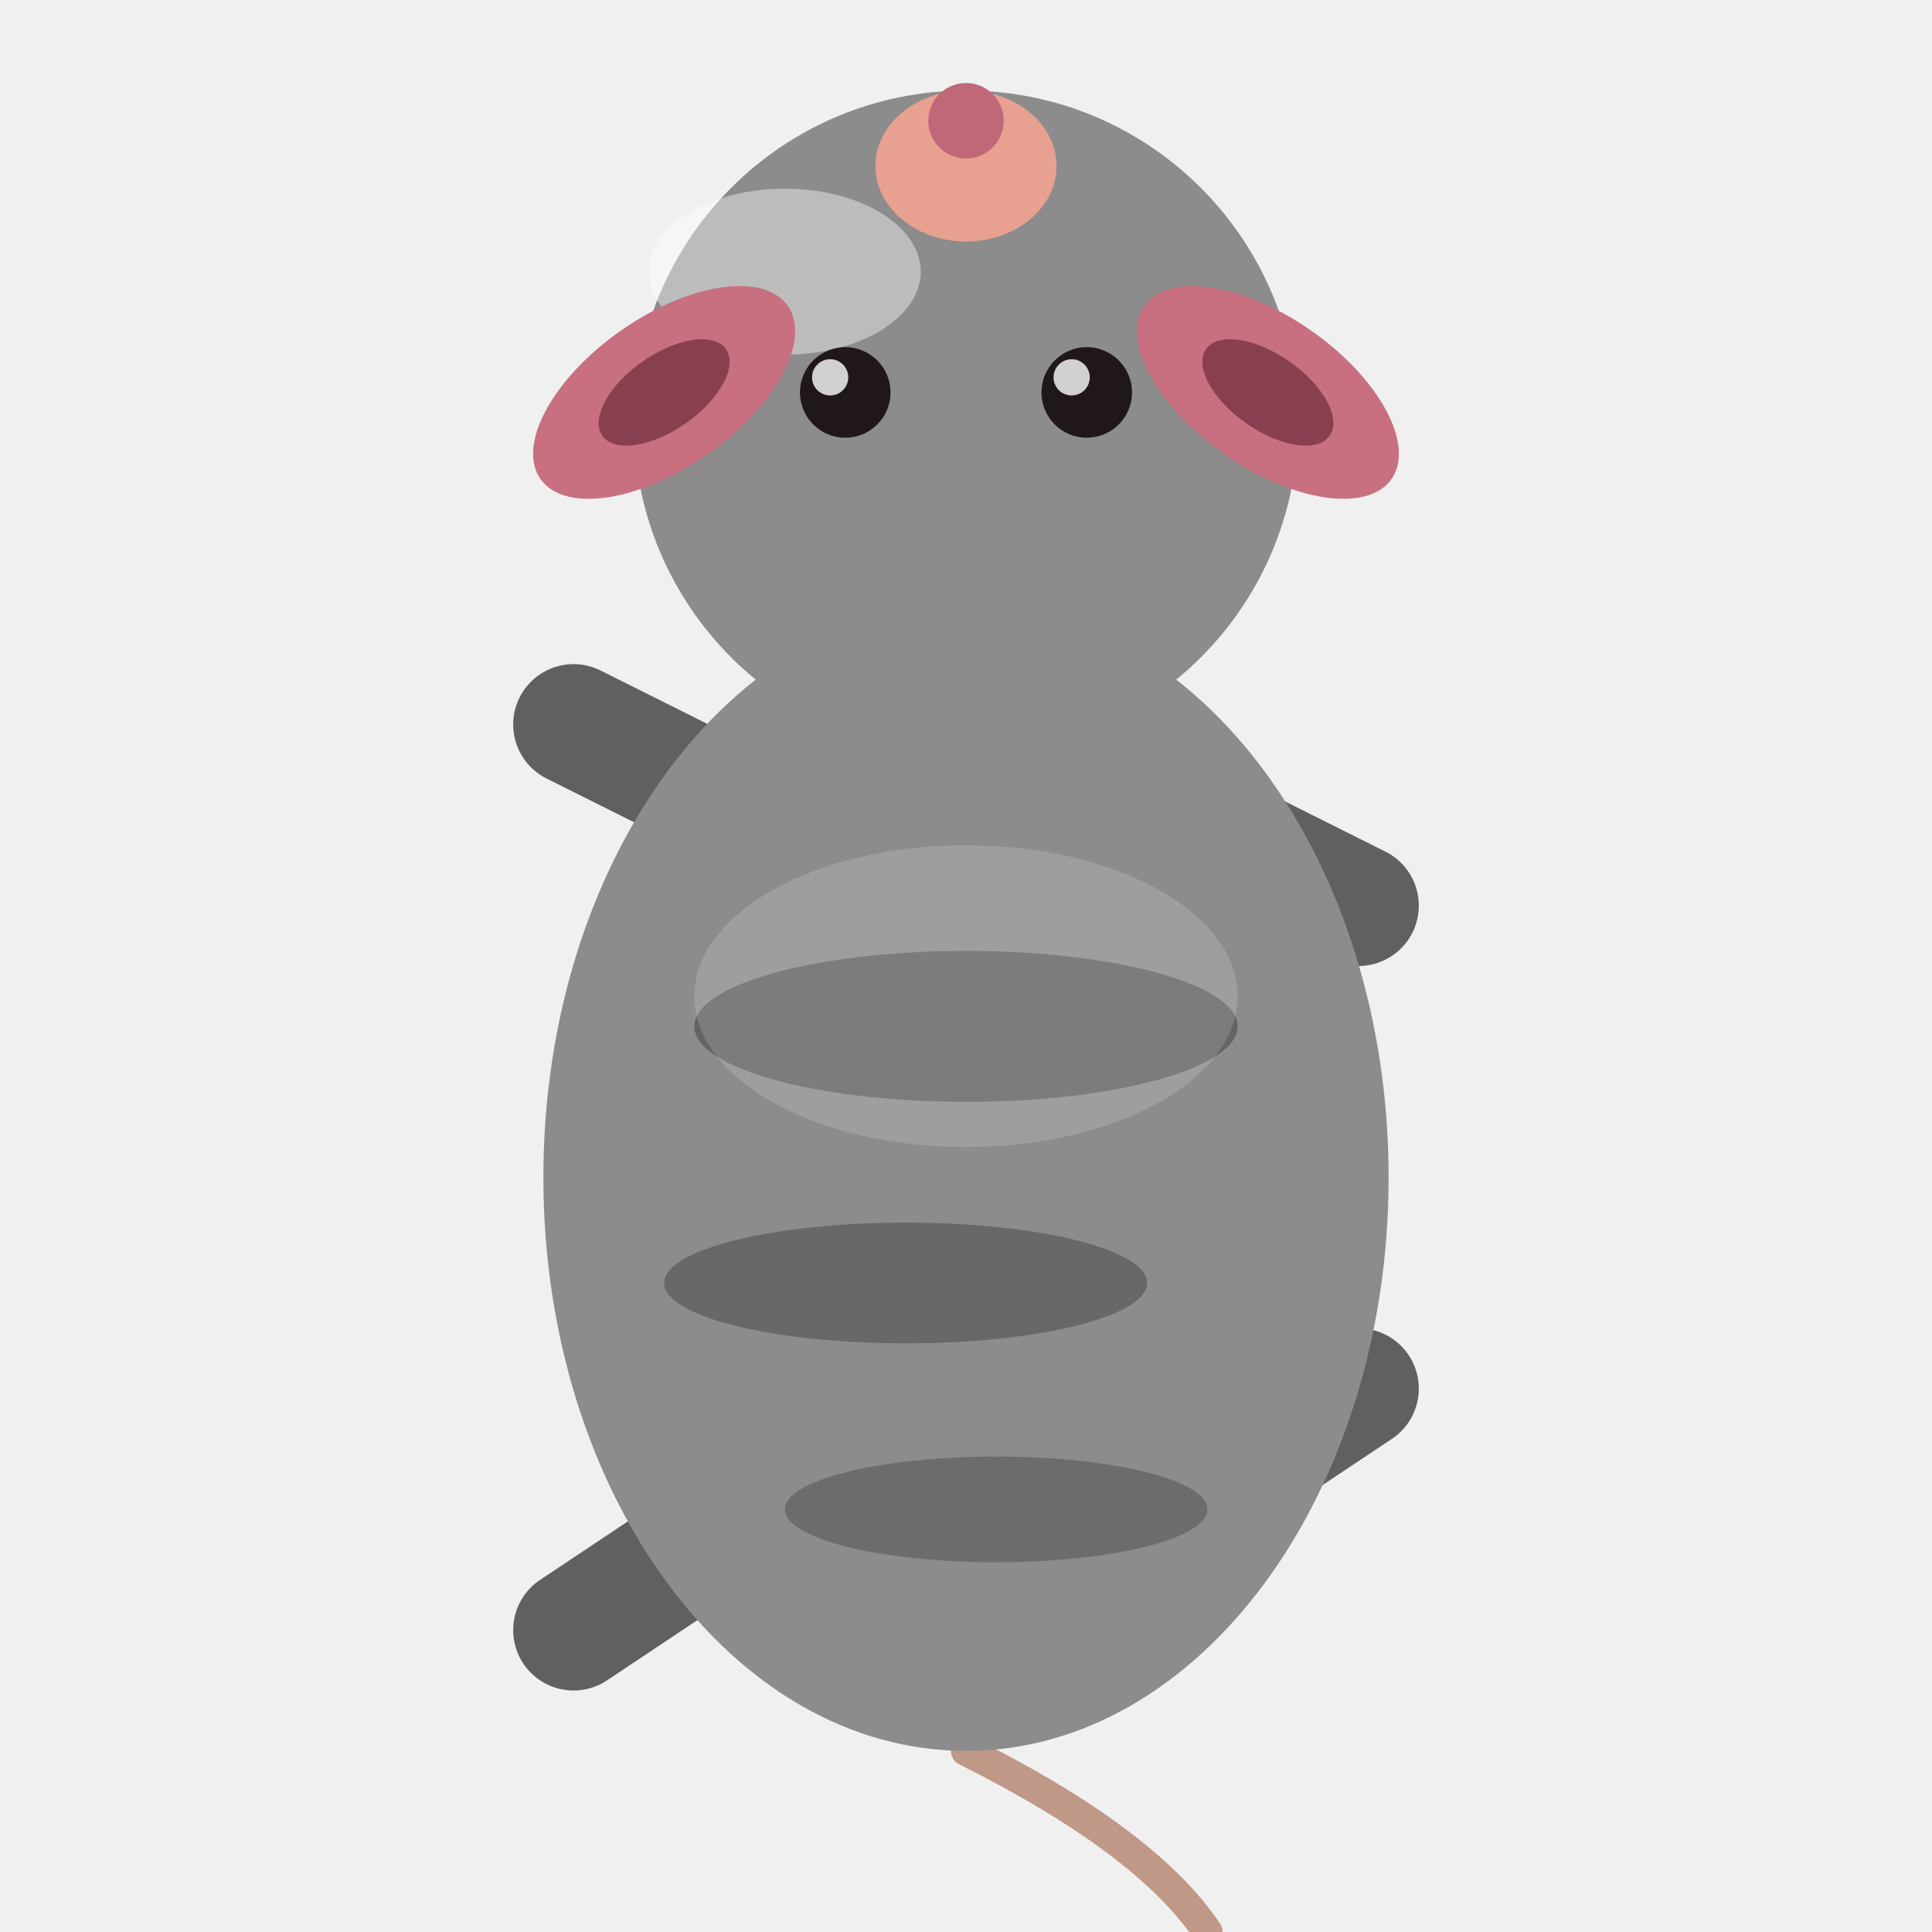
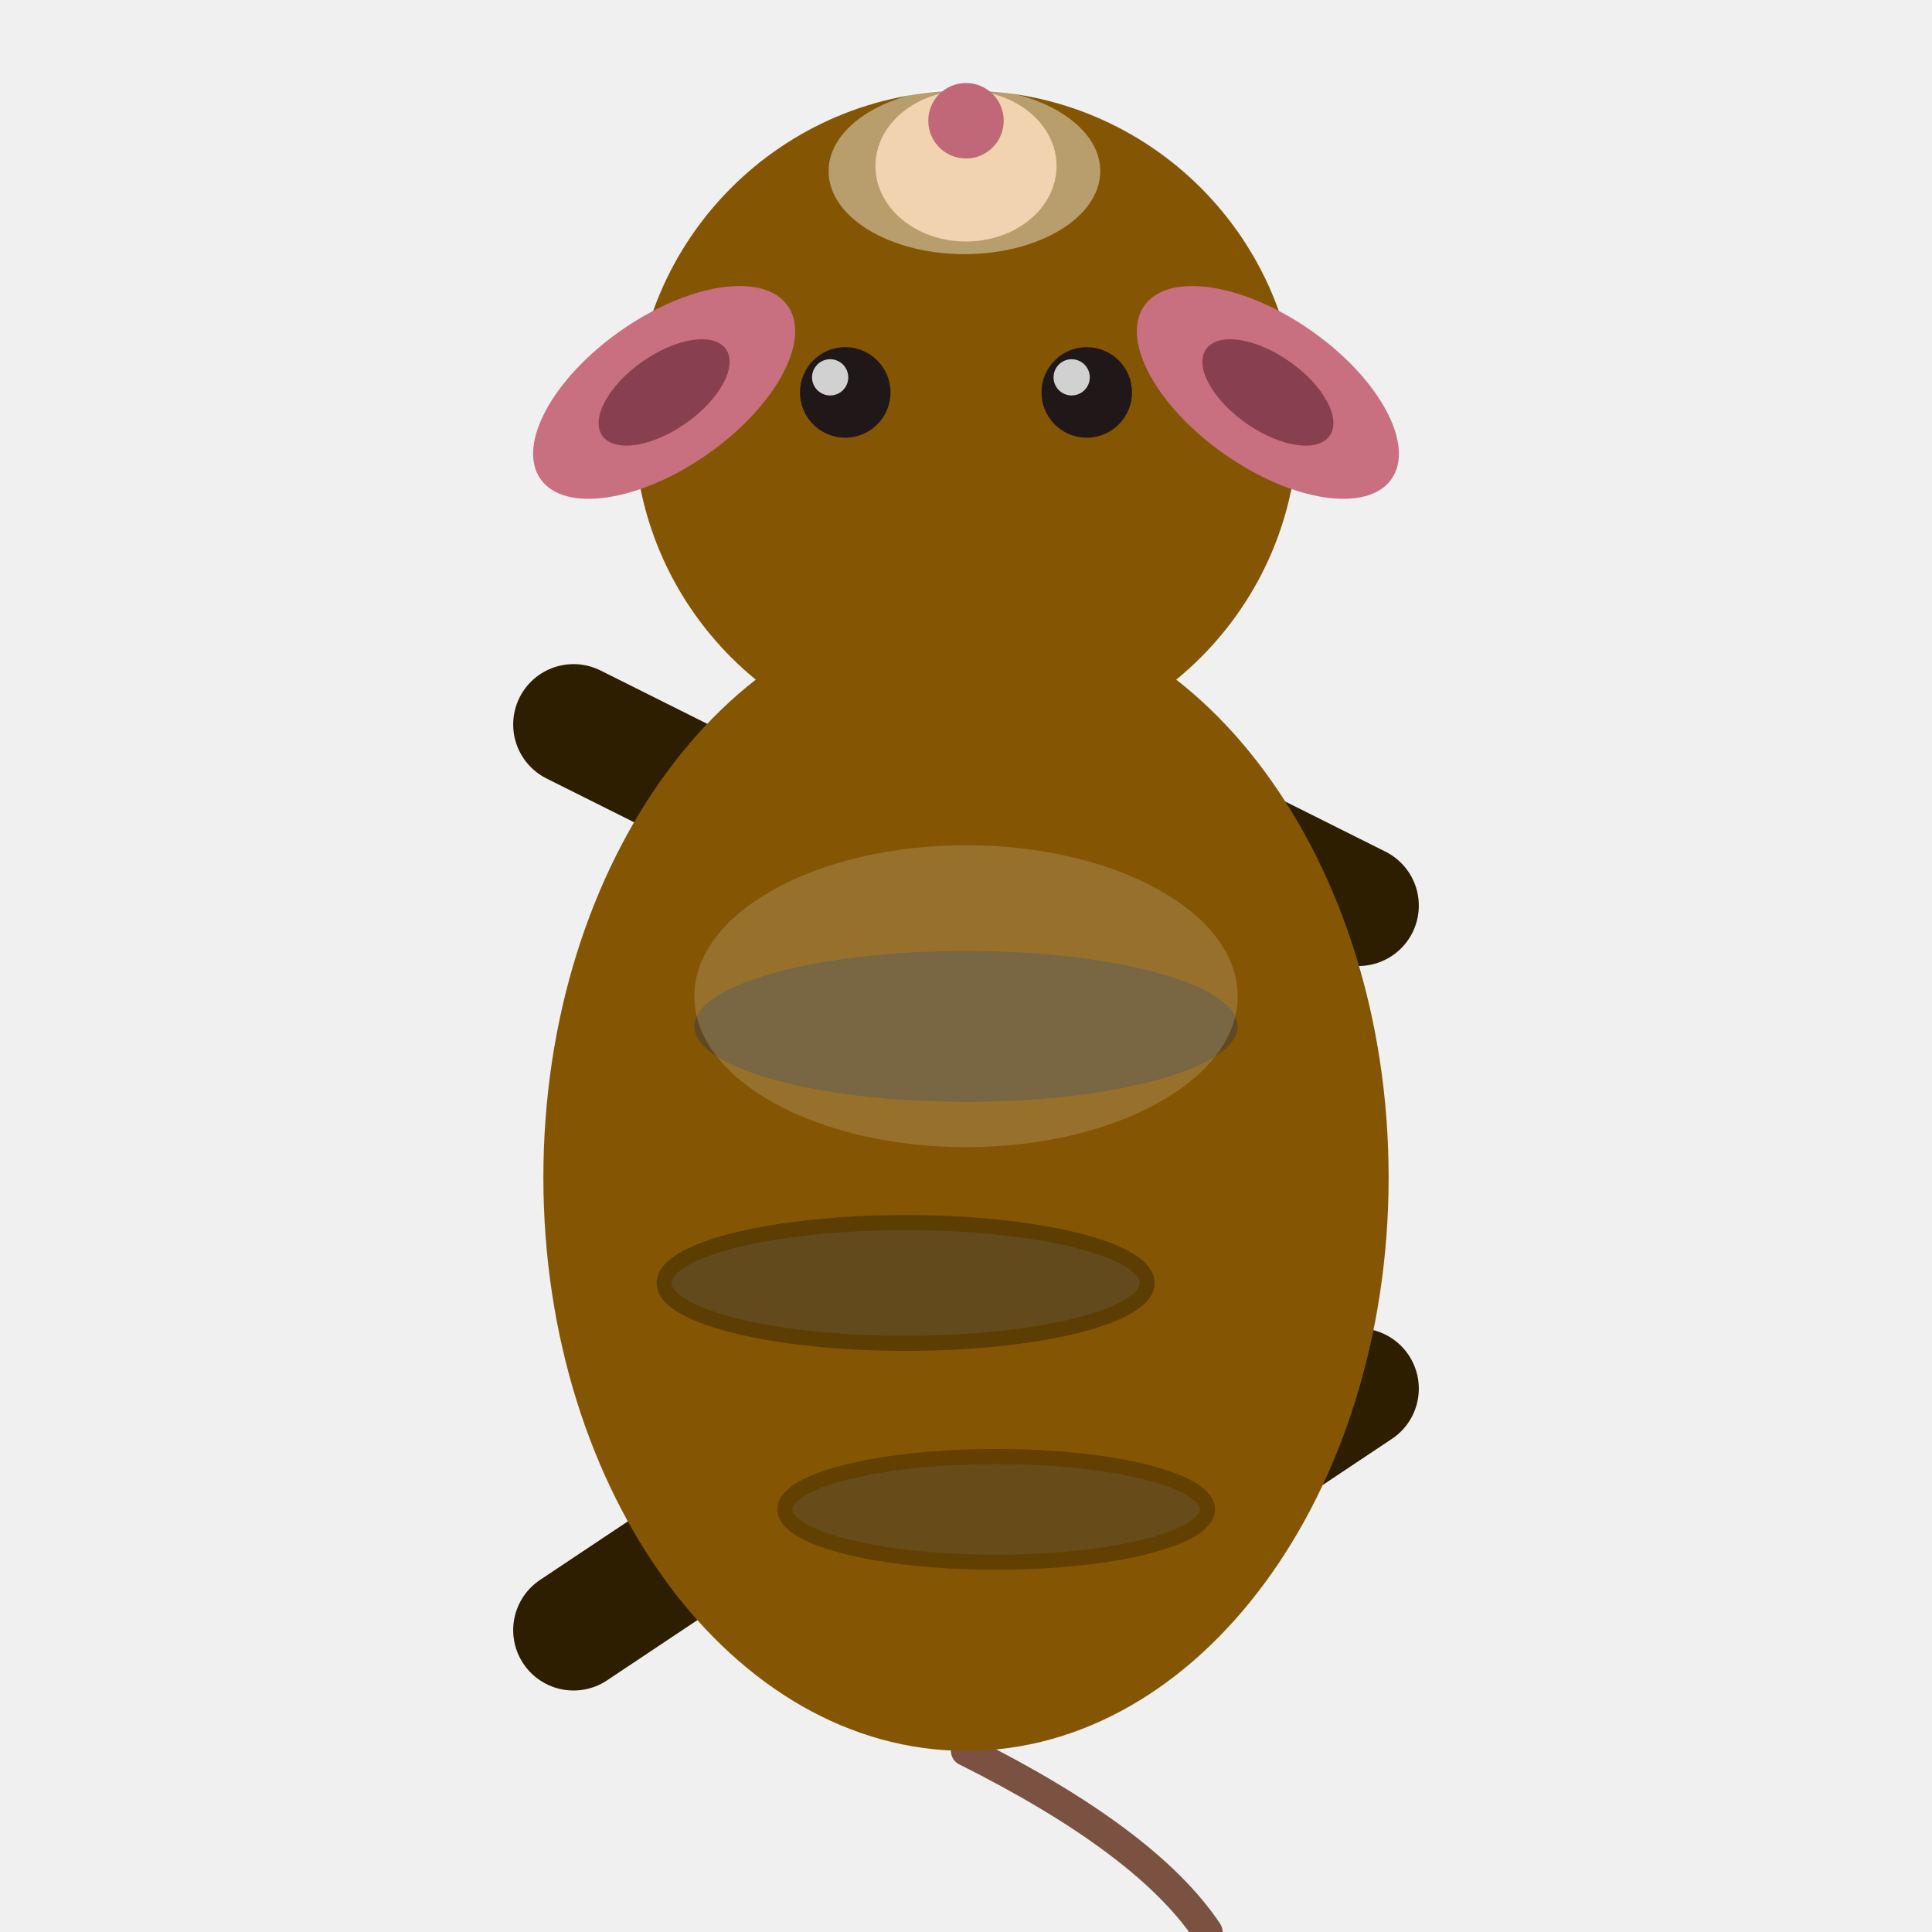
- <svg xmlns="http://www.w3.org/2000/svg" width="128" height="128" viewBox="0 0 128 128">
-   <path d="M 50 54 Q 44 51 38 48" stroke="#606060" stroke-width="8.0" stroke-linecap="round" fill="none" />
-   <path d="M 50 100 Q 44 104 38 108" stroke="#606060" stroke-width="8.0" stroke-linecap="round" fill="none" />
-   <path d="M 78 54 Q 84 57 90 60" stroke="#606060" stroke-width="8.0" stroke-linecap="round" fill="none" />
-   <path d="M 78 100 Q 84 96 90 92" stroke="#606060" stroke-width="8.0" stroke-linecap="round" fill="none" />
-   <path d="M 64 116 Q 76 122 80 128" stroke="#C09888" stroke-width="2.0" stroke-linecap="round" fill="none" />
-   <ellipse cx="64" cy="78" rx="28" ry="38" fill="#8C8C8C" />
-   <ellipse cx="64" cy="68" rx="18" ry="5" fill="#3C3C3C" opacity="0.50" />
-   <ellipse cx="60" cy="85" rx="16" ry="4" fill="#3C3C3C" opacity="0.45" />
-   <ellipse cx="66" cy="100" rx="14" ry="3.5" fill="#3C3C3C" opacity="0.40" />
-   <circle cx="64" cy="28" r="22" fill="#8C8C8C" />
-   <ellipse cx="52" cy="18" rx="9" ry="5.5" fill="white" opacity="0.42" />
-   <ellipse cx="64" cy="66" rx="18" ry="10" fill="white" opacity="0.16" />
-   <ellipse cx="64" cy="11" rx="6" ry="5" fill="#E8A090" />
-   <circle cx="64" cy="8" r="2.5" fill="#C06878" />
-   <ellipse cx="44" cy="26" rx="10" ry="5" fill="#C87080" transform="rotate(-35, 44, 26)" />
-   <ellipse cx="84" cy="26" rx="10" ry="5" fill="#C87080" transform="rotate(35, 84, 26)" />
-   <ellipse cx="44" cy="26" rx="5" ry="2.5" fill="#884050" transform="rotate(-35, 44, 26)" />
-   <ellipse cx="84" cy="26" rx="5" ry="2.5" fill="#884050" transform="rotate(35, 84, 26)" />
-   <circle cx="56" cy="26" r="3" fill="#201818" />
-   <circle cx="72" cy="26" r="3" fill="#201818" />
-   <circle cx="55" cy="25" r="1.2" fill="white" opacity="0.80" />
-   <circle cx="71" cy="25" r="1.2" fill="white" opacity="0.80" />
+ <svg xmlns="http://www.w3.org/2000/svg" width="128" height="128" viewBox="0 0 128 128" version="1.1" id="svg18">
+   <defs id="defs18" />
+   <path d="M 50 54 Q 44 51 38 48" stroke="#606060" stroke-width="8.0" stroke-linecap="round" fill="none" id="path1" style="stroke:#2d1e00;stroke-opacity:1" />
+   <path d="M 50 100 Q 44 104 38 108" stroke="#606060" stroke-width="8.0" stroke-linecap="round" fill="none" id="path2" style="stroke:#2d1e00;stroke-opacity:1" />
+   <path d="M 78 54 Q 84 57 90 60" stroke="#606060" stroke-width="8.0" stroke-linecap="round" fill="none" id="path3" style="stroke:#2d1e00;stroke-opacity:1;fill:#845604;fill-opacity:1" />
+   <path d="M 78 100 Q 84 96 90 92" stroke="#606060" stroke-width="8.0" stroke-linecap="round" fill="none" id="path4" style="fill:#2d1e00;fill-opacity:1;stroke:#2d1e00;stroke-opacity:1" />
+   <path d="M 64 116 Q 76 122 80 128" stroke="#C09888" stroke-width="2.0" stroke-linecap="round" fill="none" id="path5" style="stroke:#7b5141;stroke-opacity:1" />
+   <ellipse cx="64" cy="78" rx="28" ry="38" fill="#8C8C8C" id="ellipse5" style="fill:#845604;fill-opacity:1" />
+   <ellipse cx="64" cy="68" rx="18" ry="5" fill="#3C3C3C" opacity="0.50" id="ellipse6" />
+   <ellipse cx="60" cy="85" rx="16" ry="4" fill="#3C3C3C" opacity="0.45" id="ellipse7" style="stroke:#2d1e00;stroke-opacity:1" />
+   <ellipse cx="66" cy="100" rx="14" ry="3.5" fill="#3C3C3C" opacity="0.40" id="ellipse8" style="stroke:#2d1e00;stroke-opacity:1" />
+   <circle cx="64" cy="28" r="22" fill="#8C8C8C" id="circle8" style="fill:#845604;fill-opacity:1" />
+   <ellipse cx="63.896" cy="11.338" rx="9" ry="5.5" fill="#ffffff" opacity="0.42" id="ellipse9" />
+   <ellipse cx="64" cy="66" rx="18" ry="10" fill="white" opacity="0.16" id="ellipse10" />
+   <ellipse cx="64" cy="11" rx="6" ry="5" fill="#E8A090" id="ellipse11" style="stroke:none;stroke-opacity:1;fill:#f2d3af;fill-opacity:1" />
+   <circle cx="64" cy="8" r="2.5" fill="#C06878" id="circle11" />
+   <ellipse cx="44" cy="26" rx="10" ry="5" fill="#C87080" transform="rotate(-35, 44, 26)" id="ellipse12" />
+   <ellipse cx="84" cy="26" rx="10" ry="5" fill="#C87080" transform="rotate(35, 84, 26)" id="ellipse13" />
+   <ellipse cx="44" cy="26" rx="5" ry="2.5" fill="#884050" transform="rotate(-35, 44, 26)" id="ellipse14" />
+   <ellipse cx="84" cy="26" rx="5" ry="2.5" fill="#884050" transform="rotate(35, 84, 26)" id="ellipse15" />
+   <circle cx="56" cy="26" r="3" fill="#201818" id="circle15" />
+   <circle cx="72" cy="26" r="3" fill="#201818" id="circle16" />
+   <circle cx="55" cy="25" r="1.2" fill="white" opacity="0.80" id="circle17" />
+   <circle cx="71" cy="25" r="1.2" fill="white" opacity="0.80" id="circle18" />
</svg>
